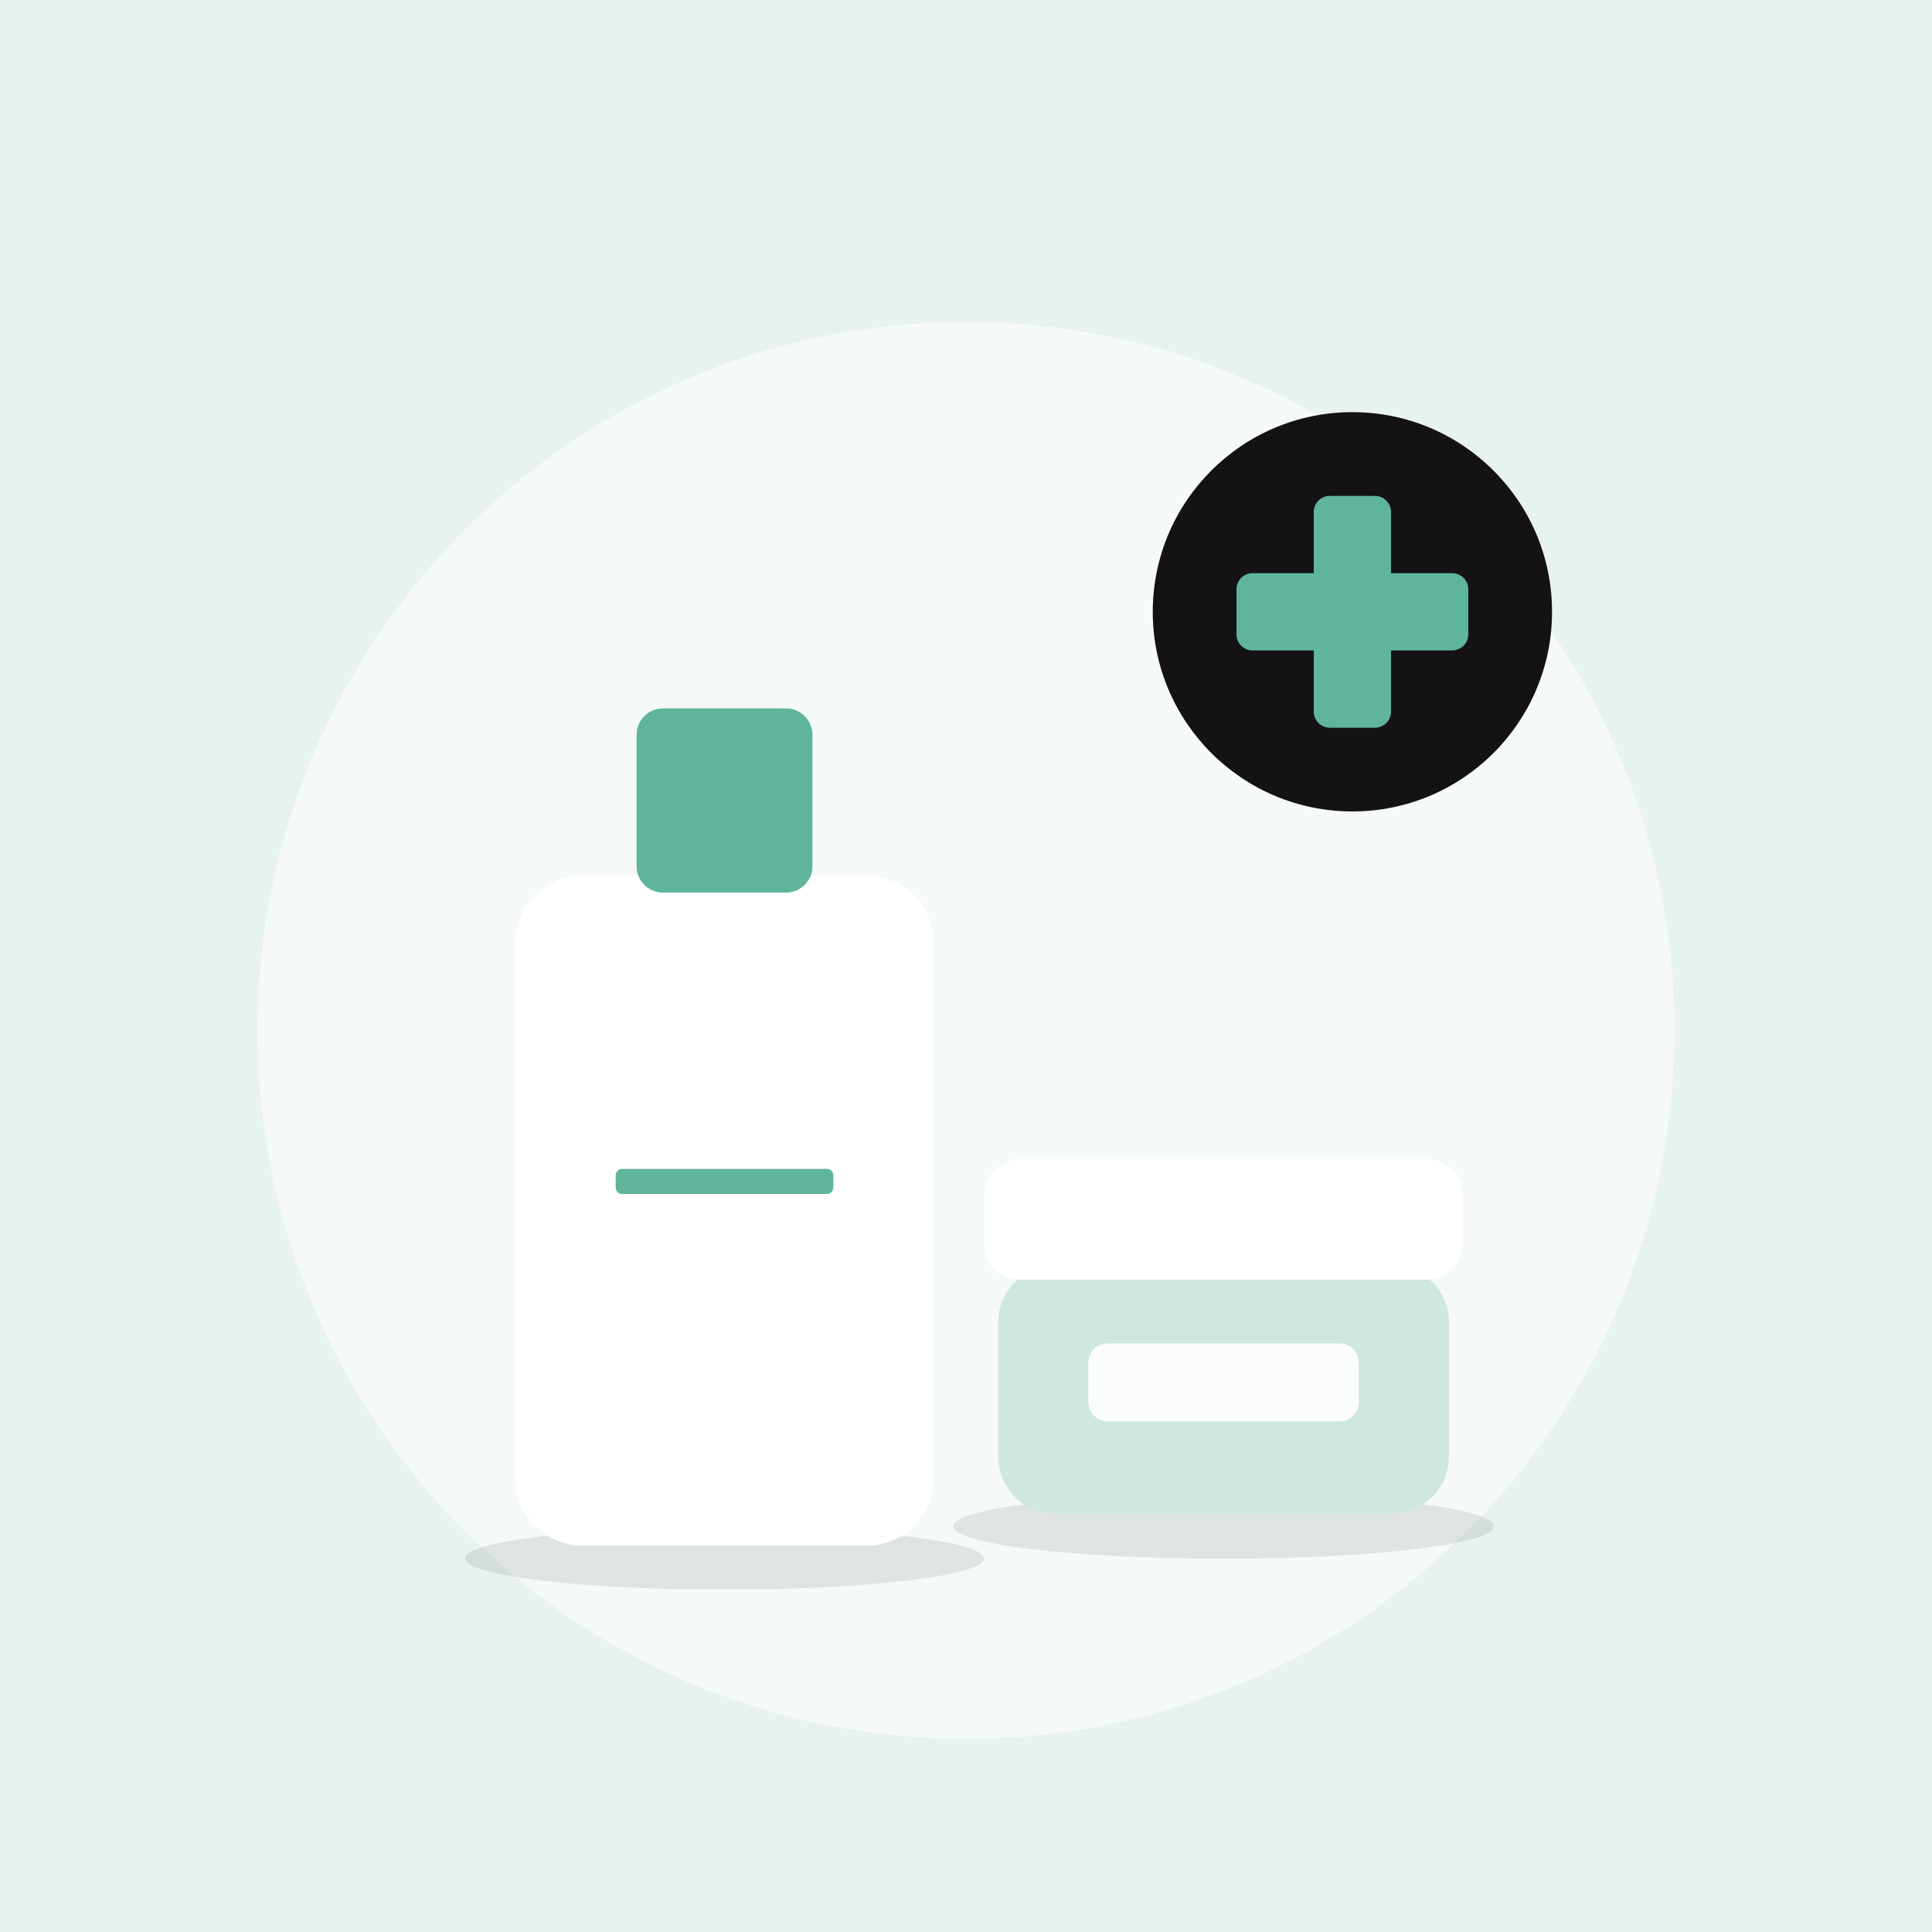
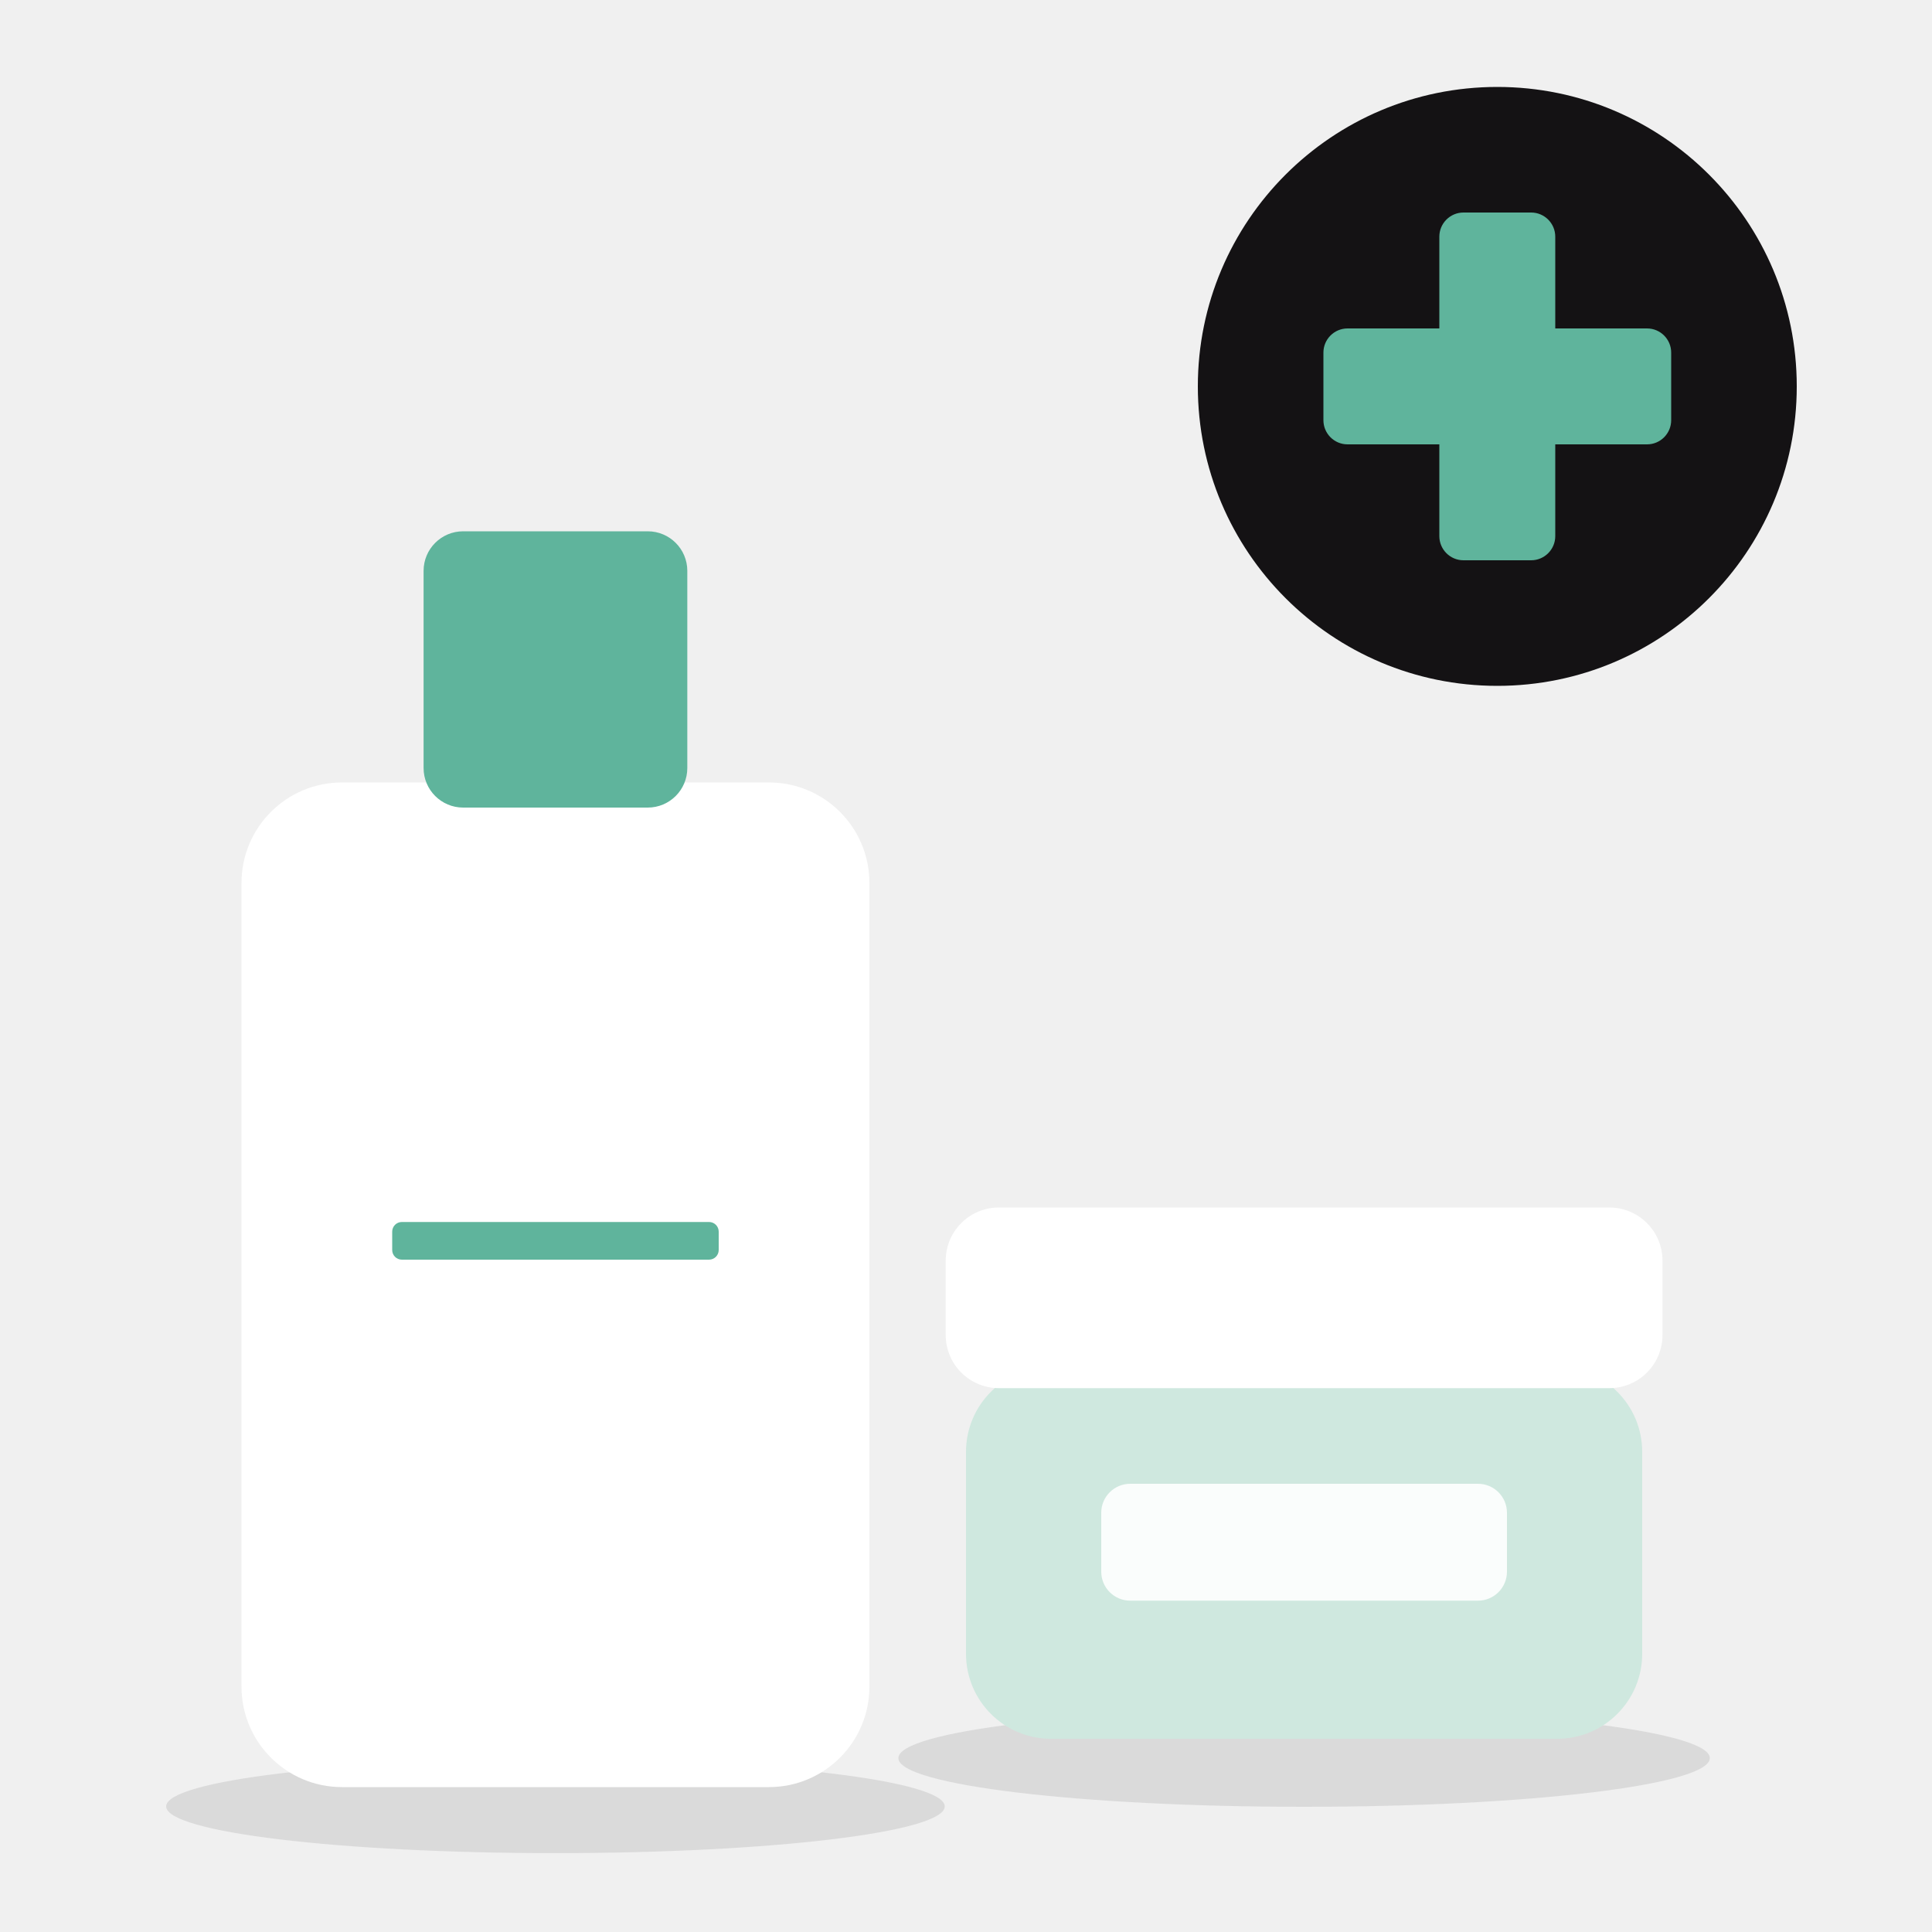
- <svg xmlns="http://www.w3.org/2000/svg" viewBox="0 0 600 600" width="600" height="600">
-   <rect width="600" height="600" fill="#e8f3ef" />
-   <circle cx="300" cy="320" r="220" fill="#ffffff" opacity=".55" />
+ <svg xmlns="http://www.w3.org/2000/svg" viewBox="110 110 400 400" width="400" height="400" data-bg="#e8f3ef">
  <g transform="translate(420 190)">
    <circle r="62" fill="#141214" />
    <rect x="-12" y="-36" width="24" height="72" rx="5" fill="#5fb49c" />
    <rect x="-36" y="-12" width="72" height="24" rx="5" fill="#5fb49c" />
  </g>
  <ellipse cx="225.0" cy="484" rx="80.6" ry="9.672" fill="#141214" opacity=".10" />
  <rect x="160" y="272.0" width="130" height="208.0" rx="20.8" fill="#ffffff" />
  <rect x="197.7" y="220" width="54.6" height="57.2" rx="8.19" fill="#5fb49c" />
  <rect x="178.2" y="337.0" width="93.6" height="78.0" rx="6" fill="#ffffff" opacity=".92" />
  <rect x="191.2" y="363.0" width="67.6" height="7.8" rx="2" fill="#5fb49c" />
  <rect x="175.6" y="287.6" width="10.4" height="130.0" rx="4" fill="#ffffff" opacity=".25" />
  <ellipse cx="380.0" cy="474" rx="84.0" ry="10.08" fill="#141214" opacity=".10" />
  <rect x="310" y="393.0" width="140" height="77.0" rx="17.6" fill="#cfe8df" />
  <rect x="305.8" y="360" width="148.4" height="37.4" rx="11.0" fill="#ffffff" />
  <rect x="338.0" y="417.2" width="84.0" height="24.2" rx="6" fill="#ffffff" opacity=".9" />
</svg>
